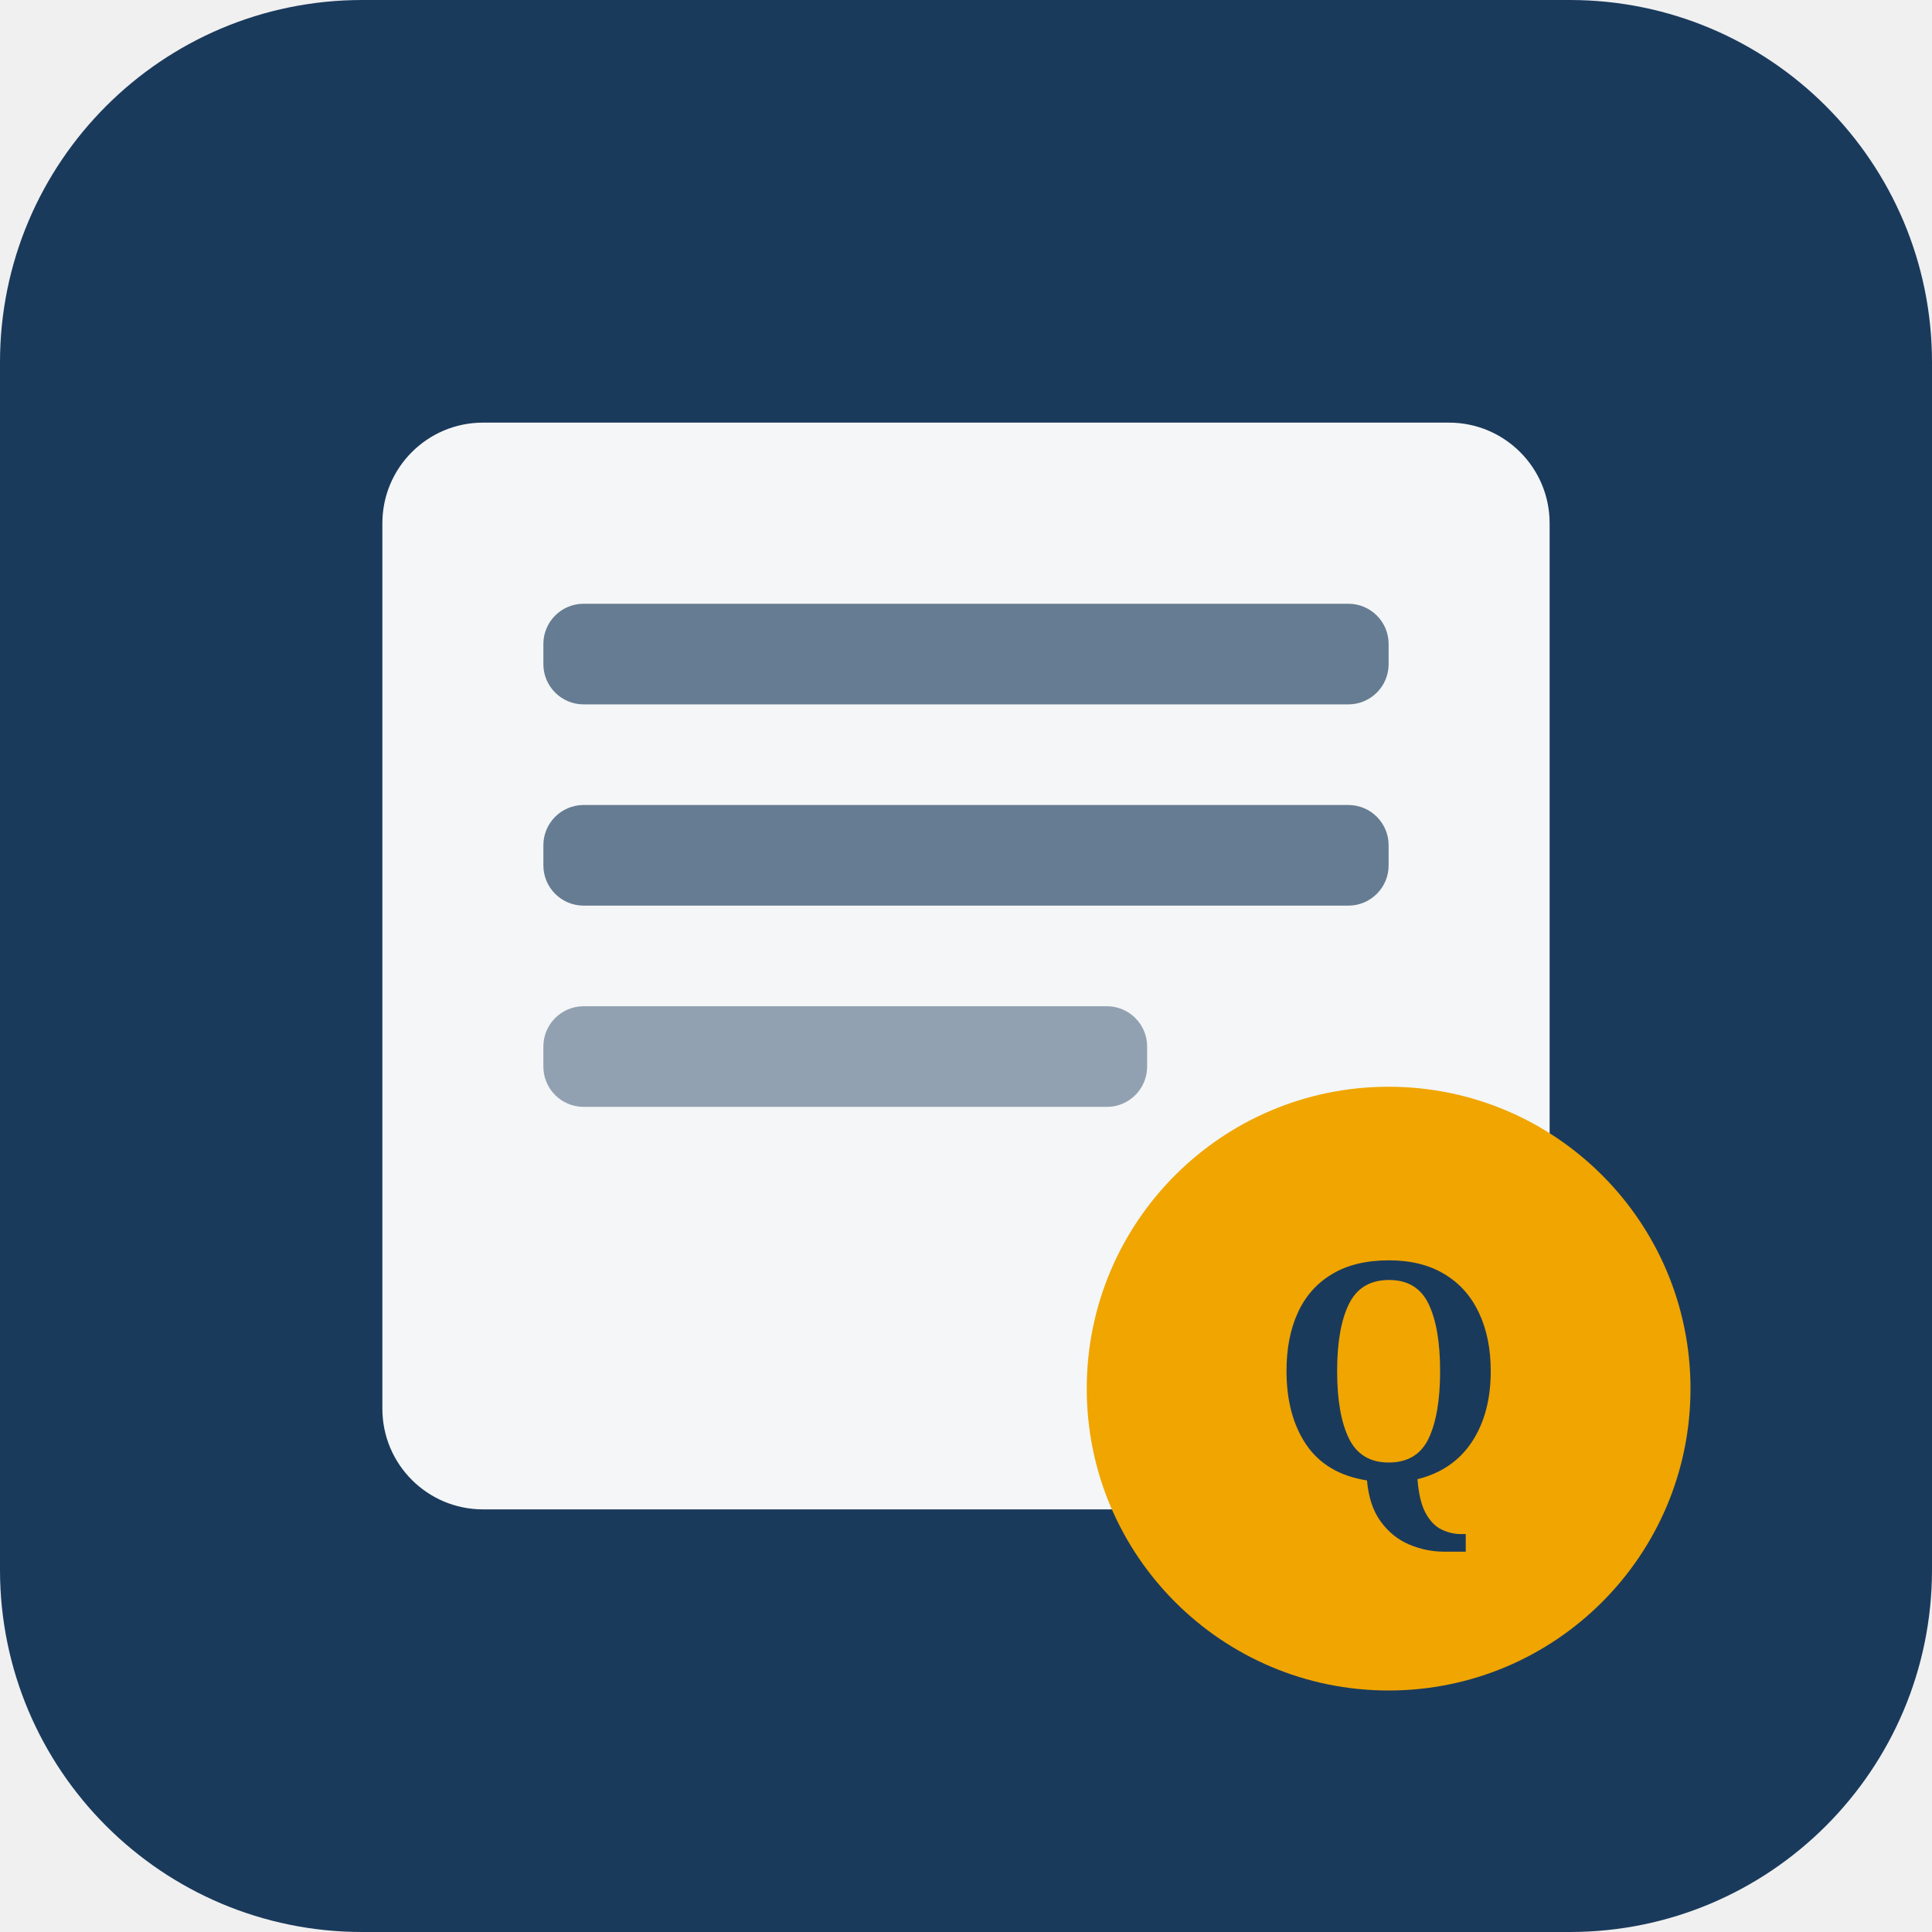
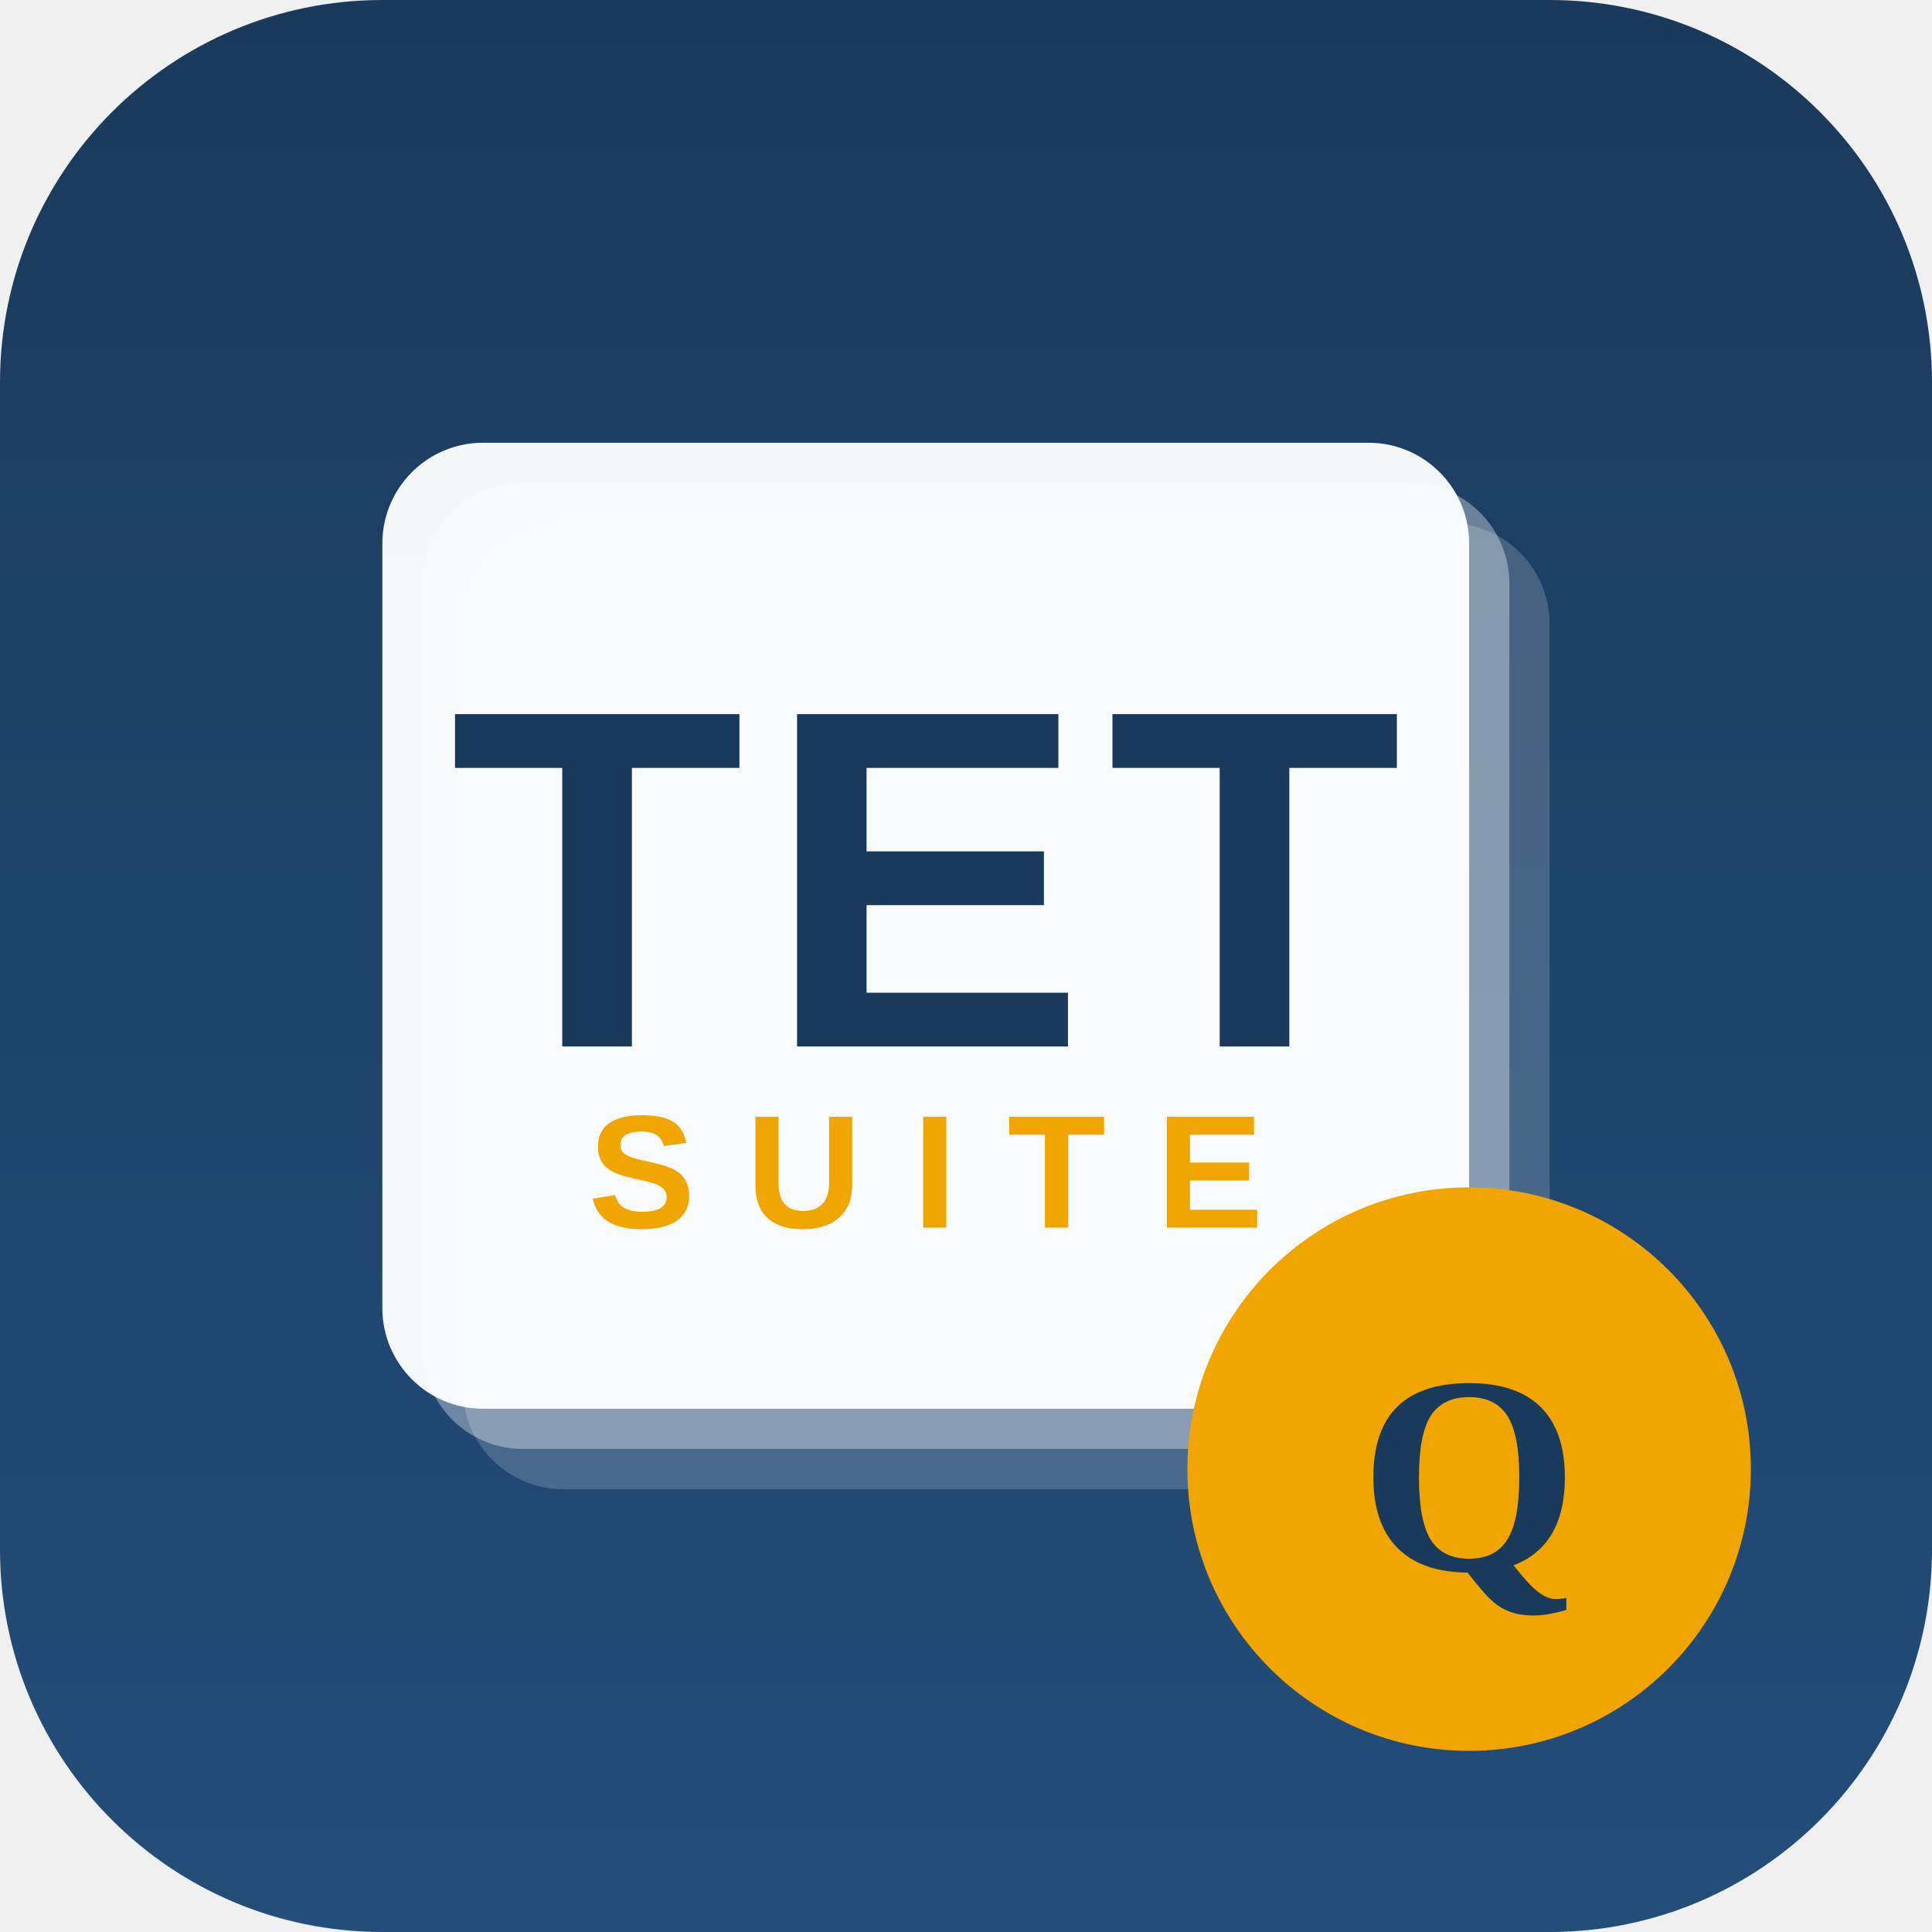
<svg xmlns="http://www.w3.org/2000/svg" viewBox="0 0 192 192">
-   <rect width="192" height="192" rx="36" fill="#1a3a5c" />
-   <rect x="38" y="42" width="116" height="108" rx="10" fill="#ffffff" opacity="0.95" />
-   <rect x="54" y="60" width="84" height="10" rx="4" fill="#1a3a5c" opacity="0.65" />
-   <rect x="54" y="80" width="84" height="10" rx="4" fill="#1a3a5c" opacity="0.65" />
-   <rect x="54" y="100" width="60" height="10" rx="4" fill="#1a3a5c" opacity="0.45" />
-   <circle cx="138" cy="138" r="30" fill="#f0a500" />
-   <text x="138" y="147" font-size="30" text-anchor="middle" fill="#1a3a5c" font-family="Georgia,serif" font-weight="bold">Q</text>
+   <defs>
+     <linearGradient id="bg" x1="0" y1="0" x2="0" y2="1">
+       <stop offset="0%" stop-color="#1a3a5c" />
+       <stop offset="100%" stop-color="#234d7a" />
+     </linearGradient>
+   </defs>
+   <rect width="192" height="192" rx="38" fill="url(#bg)" />
+   <rect x="46" y="52" width="108" height="96" rx="10" fill="#ffffff" opacity="0.18" />
+   <rect x="42" y="48" width="108" height="96" rx="10" fill="#ffffff" opacity="0.35" />
+   <rect x="38" y="44" width="108" height="96" rx="10" fill="#ffffff" opacity="0.96" />
+   <text x="92" y="104" font-family="'Arial Black', 'Helvetica Neue', Arial, sans-serif" font-size="48" font-weight="900" text-anchor="middle" fill="#1a3a5c" letter-spacing="2">TET</text>
+   <text x="92" y="122" font-family="Arial, 'Helvetica Neue', sans-serif" font-size="16" font-weight="700" text-anchor="middle" fill="#f0a500" letter-spacing="5">SUITE</text>
+   <circle cx="146" cy="146" r="28" fill="#f0a500" />
+   <text x="146" y="156" font-family="Georgia, 'Times New Roman', serif" font-size="28" font-weight="700" text-anchor="middle" fill="#1a3a5c">Q</text>
</svg>
